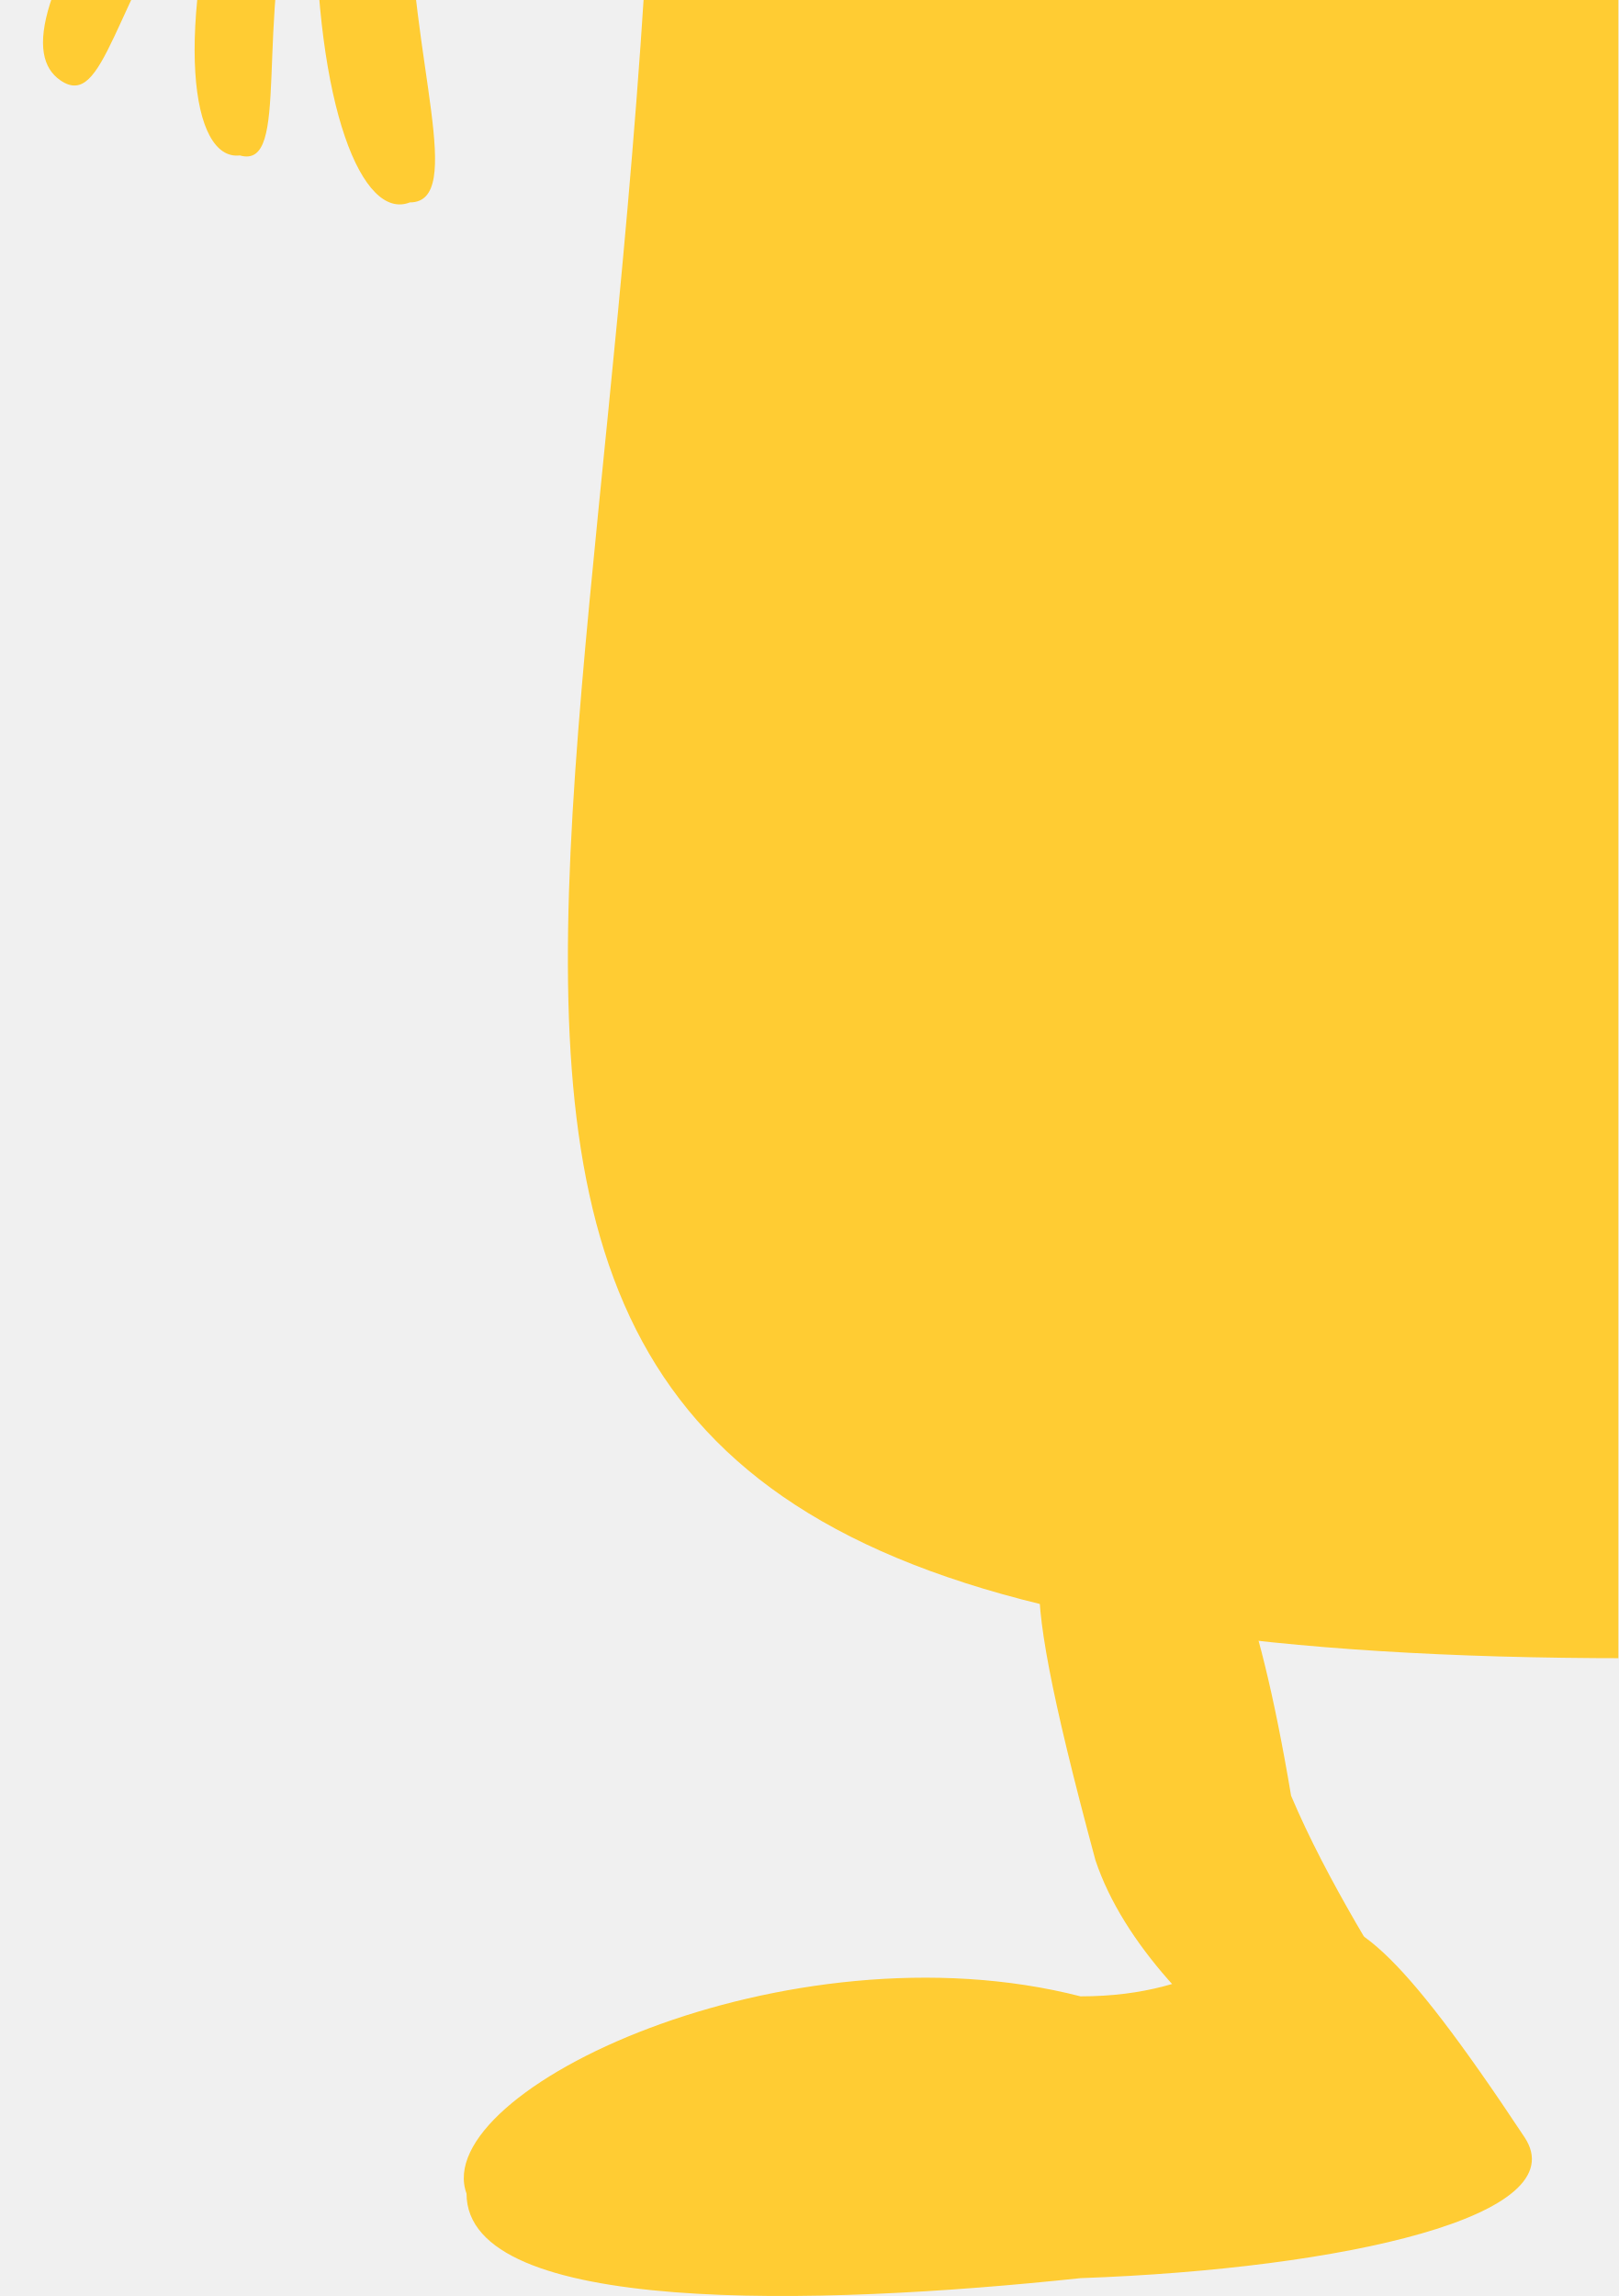
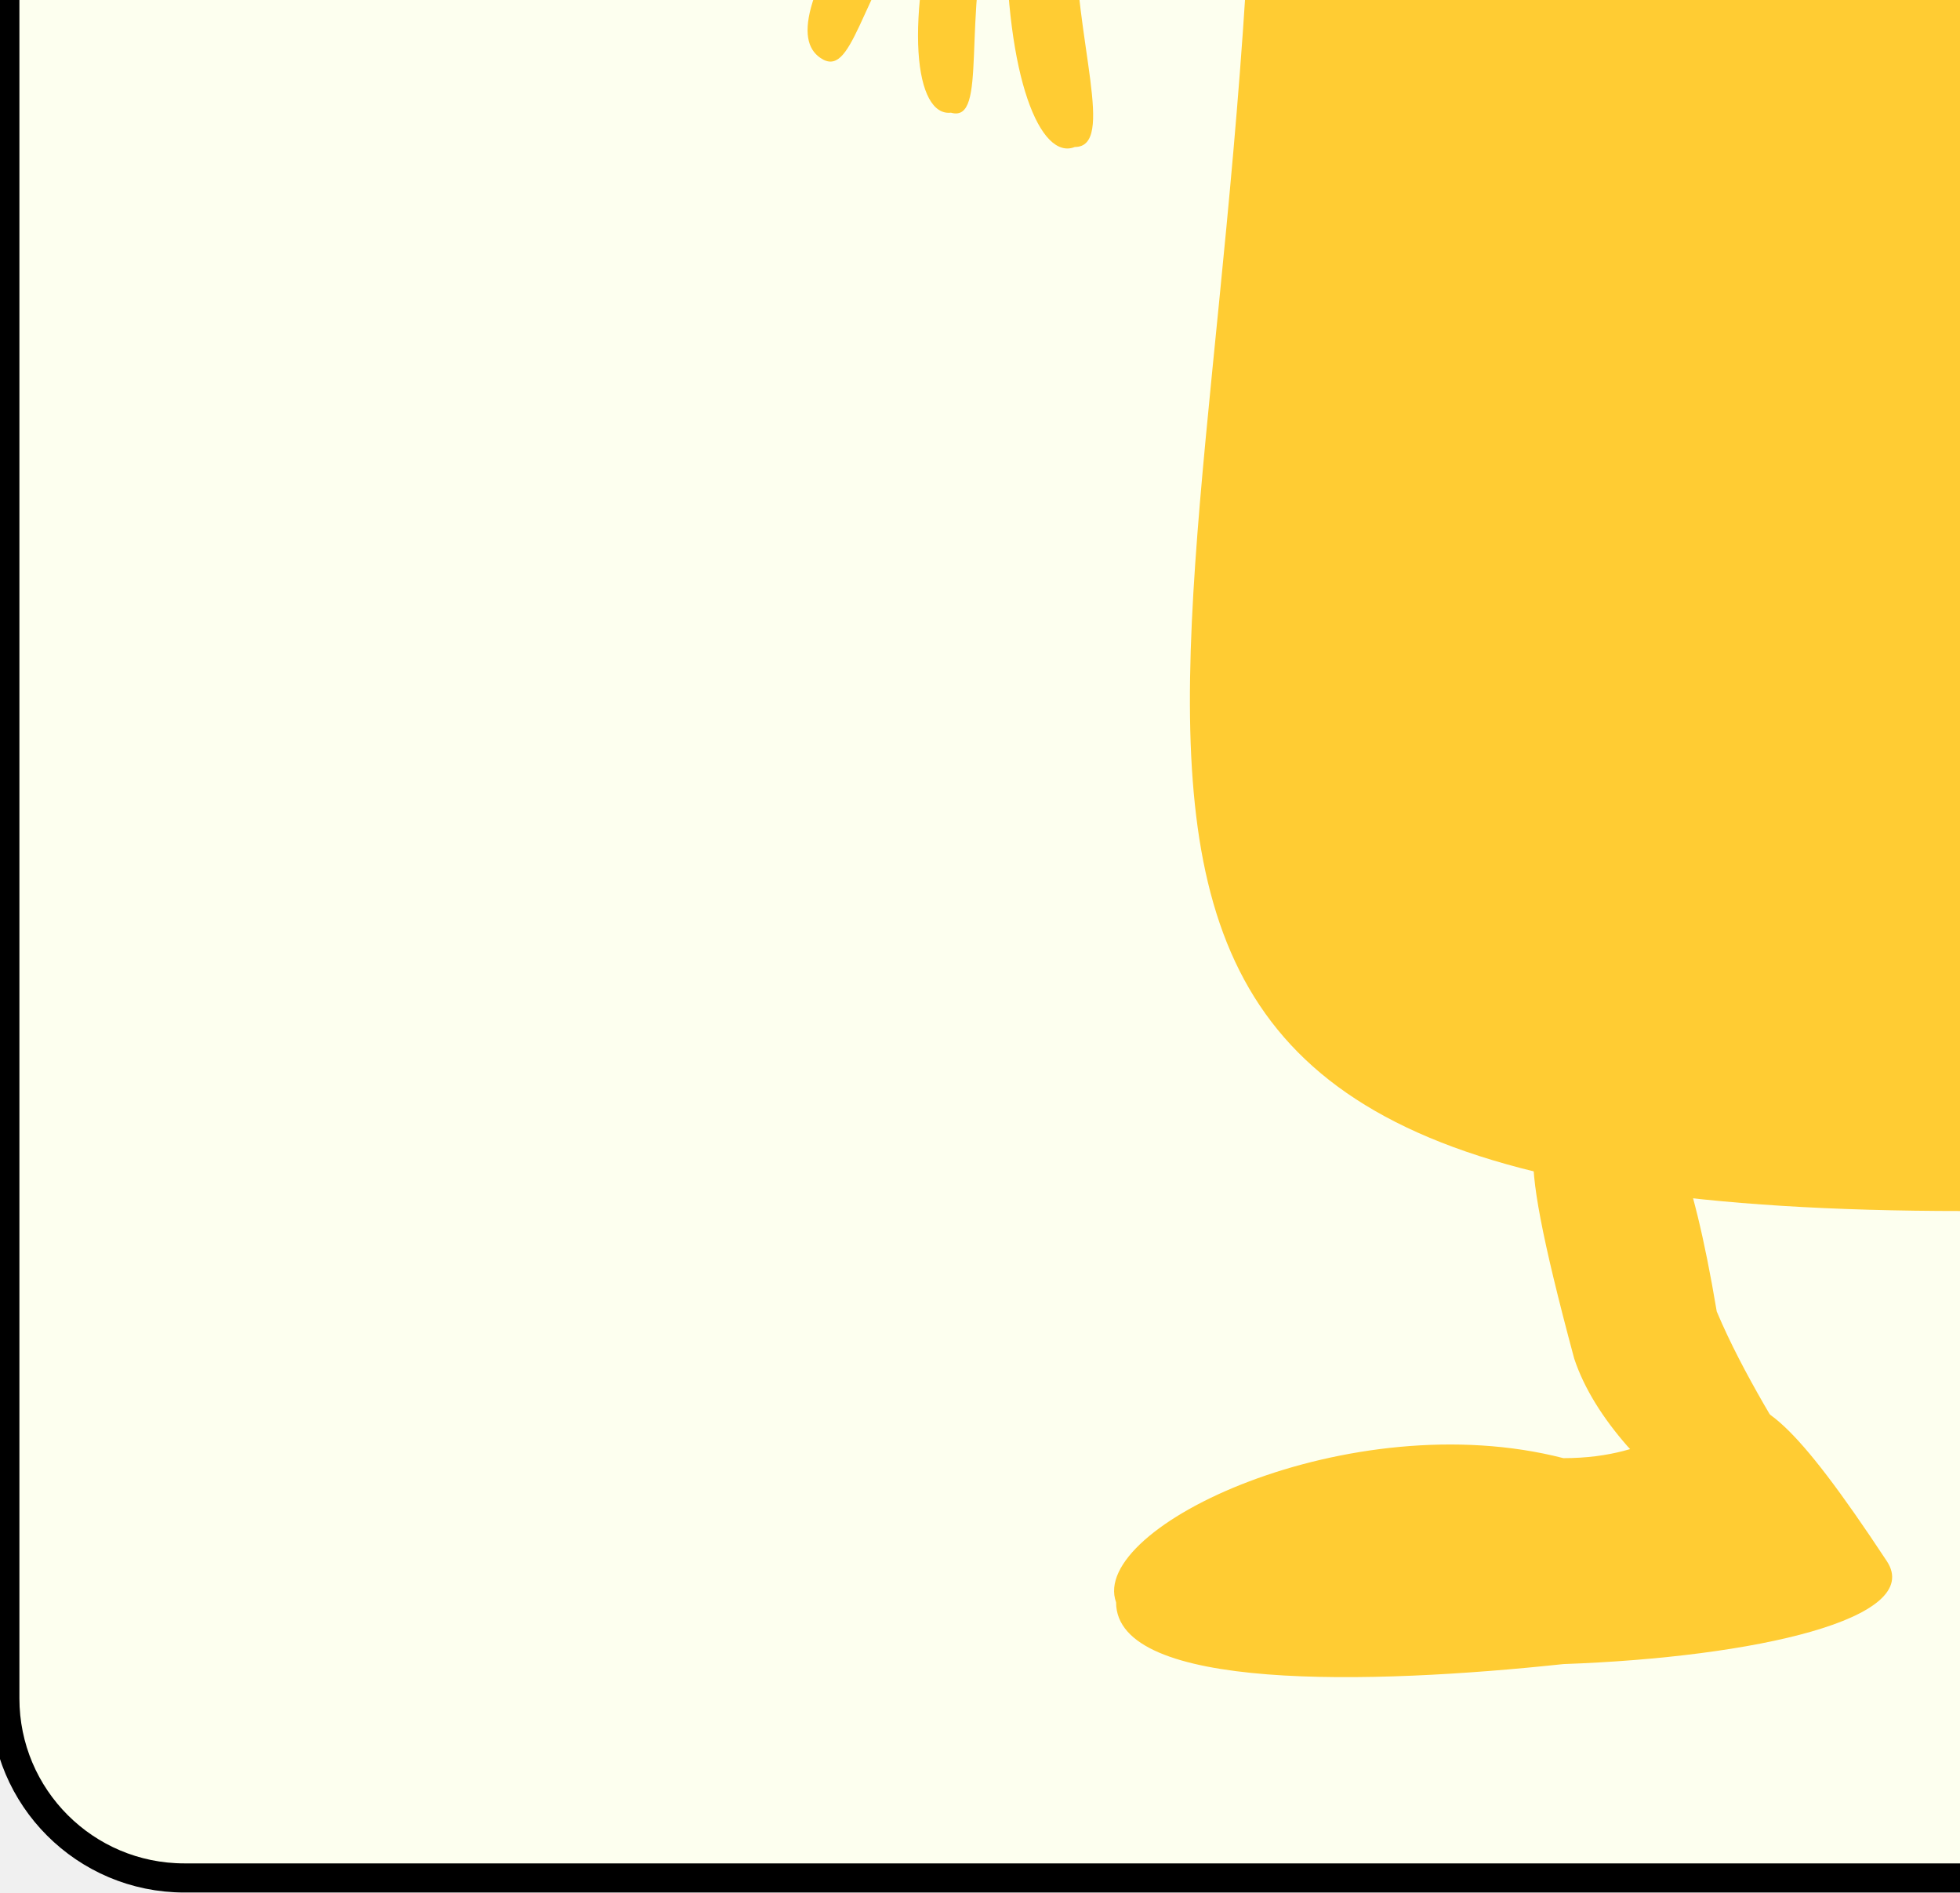
- <svg xmlns="http://www.w3.org/2000/svg" width="86" height="122" viewBox="0 0 86 122" fill="none">
-   <g clip-path="url(#clip0_453_1658)">
-     <path d="M136.234 -13.201C138.744 41.697 166.354 88.111 86.537 88.111C10.234 88.111 32.824 56.17 34.831 -13.201C34.831 -64.469 34.831 -109.024 85.533 -106.03C126.696 -106.03 127.198 -64.107 136.234 -13.201Z" fill="#FFCC33" />
-     <path d="M81.015 113.565C83.776 117.733 71.477 120.551 57.421 121.051C43.365 122.548 24.792 123.047 24.792 116.559C22.784 111.069 41.859 102.086 57.421 106.078C71.006 106.078 67.461 93.102 81.015 113.565Z" fill="#FFCC33" />
-     <path d="M68.609 95.417C72.481 104.581 80.372 113.617 77.501 114.562C74.629 115.508 61.173 107.736 58.211 98.84C53.405 81.02 55.174 81.965 58.045 81.02C60.916 80.074 64.951 73.638 68.609 95.417Z" fill="#FFCC33" />
-     <path d="M21.78 -5.216C21.78 3.053 24.792 10.755 21.78 10.755C19.27 11.753 16.76 5.764 16.76 -5.216C16.76 -13.485 18.663 -20.188 19.772 -20.188C20.881 -20.188 21.78 -13.485 21.78 -5.216Z" fill="#FFCC33" />
-     <path d="M15.756 -6.713C13.455 1.233 15.513 9.052 12.744 8.259C10.159 8.558 9.187 1.842 12.242 -8.709C14.543 -16.656 17.11 -22.682 18.129 -22.39C19.148 -22.098 18.057 -14.659 15.756 -6.713Z" fill="#FFCC33" />
-     <path d="M10.736 -6.713C5.986 0.075 5.571 5.902 3.206 4.266C1.368 2.995 1.92 -0.694 8.226 -9.708C12.976 -16.496 17.166 -21.736 18.036 -21.134C18.907 -20.532 15.486 -13.501 10.736 -6.713Z" fill="#FFCC33" />
-     <path d="M26.273 -14.316C30.816 -8.709 34.832 -4.717 31.82 -1.722C28.306 1.272 25.653 -5.55 21.775 -11.335C17.896 -17.121 15.518 -23.358 16.76 -24.181C17.764 -28.673 23.788 -17.194 26.273 -14.316Z" fill="#FFCC33" />
+ <svg xmlns="http://www.w3.org/2000/svg" width="202" height="195" viewBox="0 0 202 195" fill="none">
+   <g clip-path="url(#clip0_577_2622)">
+     <rect x="0.5" y="-193.5" width="402" height="387" rx="18.5" fill="#FDFFEF" />
+     <rect x="0.5" y="-193.5" width="402" height="387" rx="18.5" stroke="black" stroke-width="3" />
+     <path d="M272.47 -18.805C276.016 59.001 315.023 124.781 202.258 124.781C94.458 124.781 126.373 79.513 129.209 -18.805C129.209 -91.464 129.209 -154.61 200.84 -150.366C258.995 -150.366 259.704 -90.951 272.47 -18.805Z" fill="#FFCC33" />
+     <path d="M194.457 160.855C198.357 166.762 180.982 170.757 161.124 171.464C141.266 173.586 115.025 174.294 115.025 165.099C112.189 157.318 139.138 144.586 161.124 150.245C180.317 150.245 175.308 131.855 194.457 160.855Z" fill="#FFCC33" />
+     <path d="M176.93 135.135C182.4 148.123 193.549 160.929 189.492 162.269C185.436 163.609 166.425 152.595 162.239 139.986C155.45 114.73 157.949 116.07 162.005 114.73C166.062 113.391 171.762 104.269 176.93 135.135Z" fill="#FFCC33" />
+     <path d="M110.77 -7.487C110.77 4.232 115.026 15.147 110.77 15.147C107.224 16.561 103.678 8.074 103.678 -7.487C103.678 -19.207 106.367 -28.707 107.933 -28.707C109.5 -28.707 110.77 -19.207 110.77 -7.487Z" fill="#FFCC33" />
+     <path d="M102.26 -9.609C99.009 1.653 101.916 12.734 98.004 11.611C94.352 12.034 92.979 2.515 97.295 -12.438C100.546 -23.7 104.172 -32.241 105.613 -31.828C107.053 -31.414 105.511 -20.871 102.26 -9.609Z" fill="#FFCC33" />
+     <path d="M95.168 -9.609C88.457 0.011 87.871 8.27 84.529 5.952C81.932 4.15 82.712 -1.079 91.622 -13.853C98.332 -23.473 104.251 -30.901 105.482 -30.047C106.712 -29.193 101.878 -19.23 95.168 -9.609Z" fill="#FFCC33" />
+     <path d="M117.118 -20.384C123.536 -12.438 129.21 -6.78 124.955 -2.536C119.99 1.708 116.243 -7.961 110.763 -16.16C105.284 -24.36 101.924 -33.199 103.679 -34.366C105.097 -40.731 113.607 -24.463 117.118 -20.384Z" fill="#FFCC33" />
  </g>
  <defs>
-     <clipPath id="clip0_453_1658">
-       <rect width="86" height="122" fill="white" />
+     <clipPath id="clip0_577_2622">
+       <rect width="202" height="195" fill="white" />
    </clipPath>
  </defs>
</svg>
